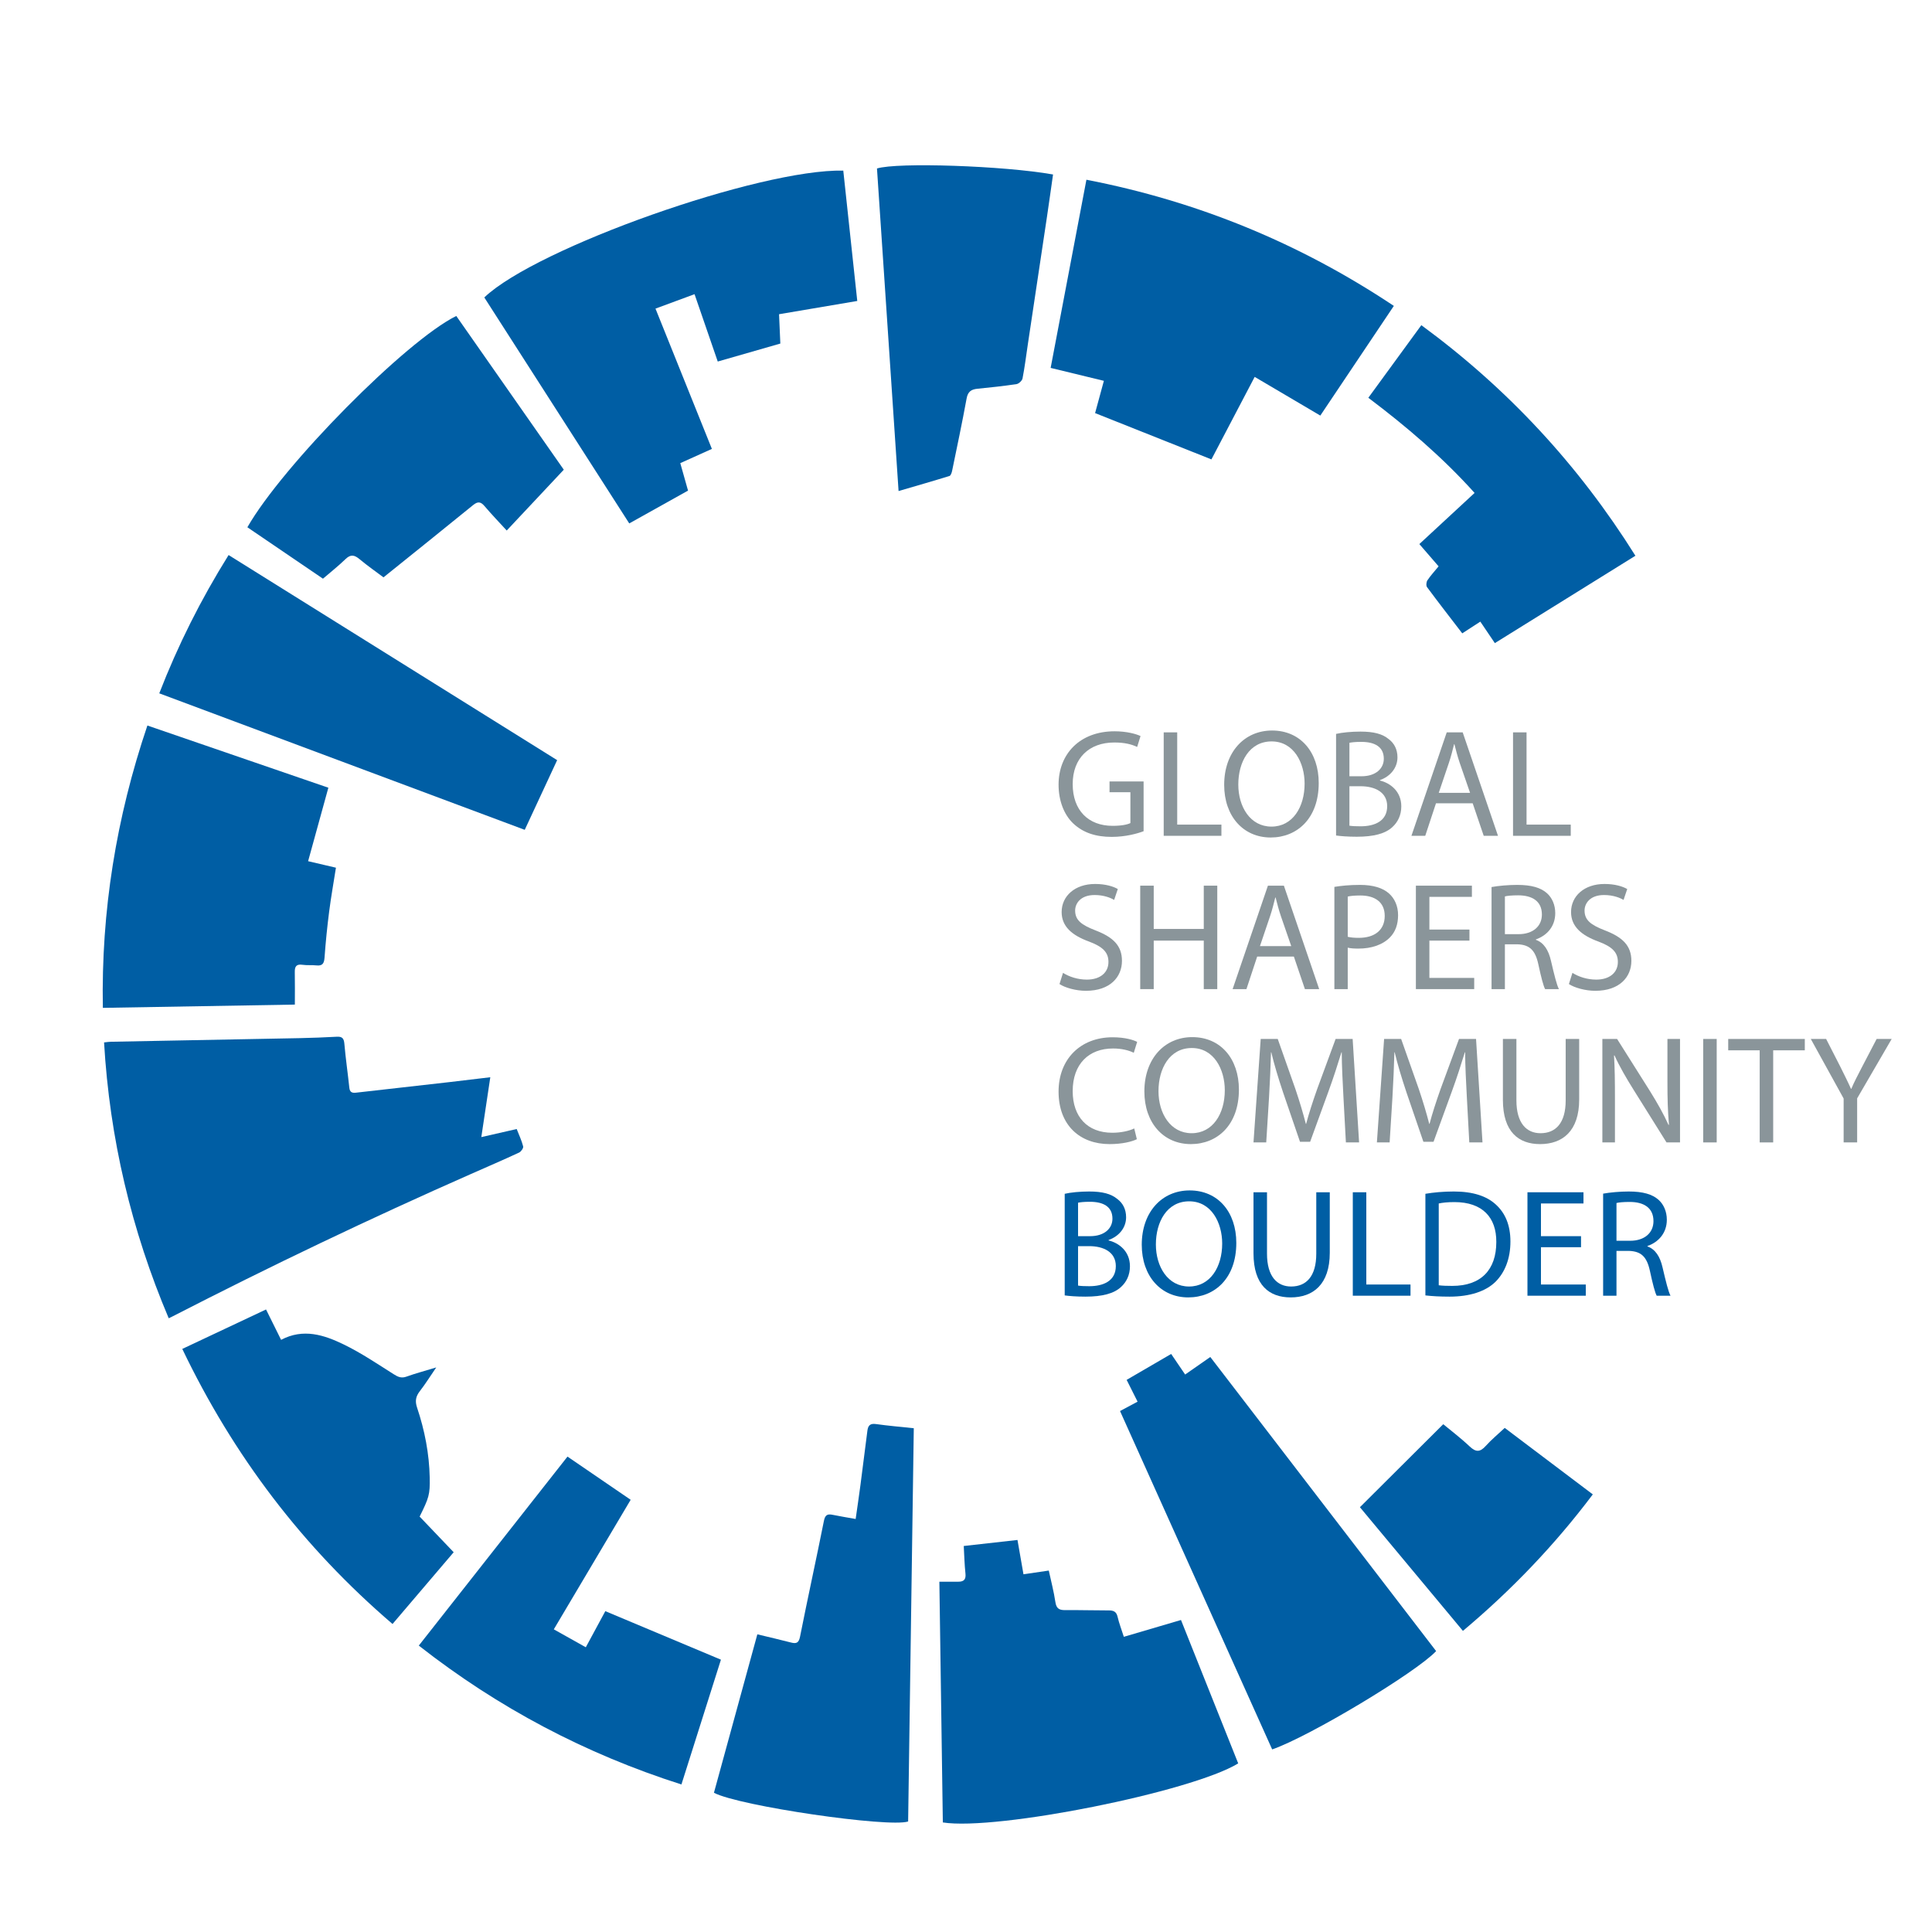
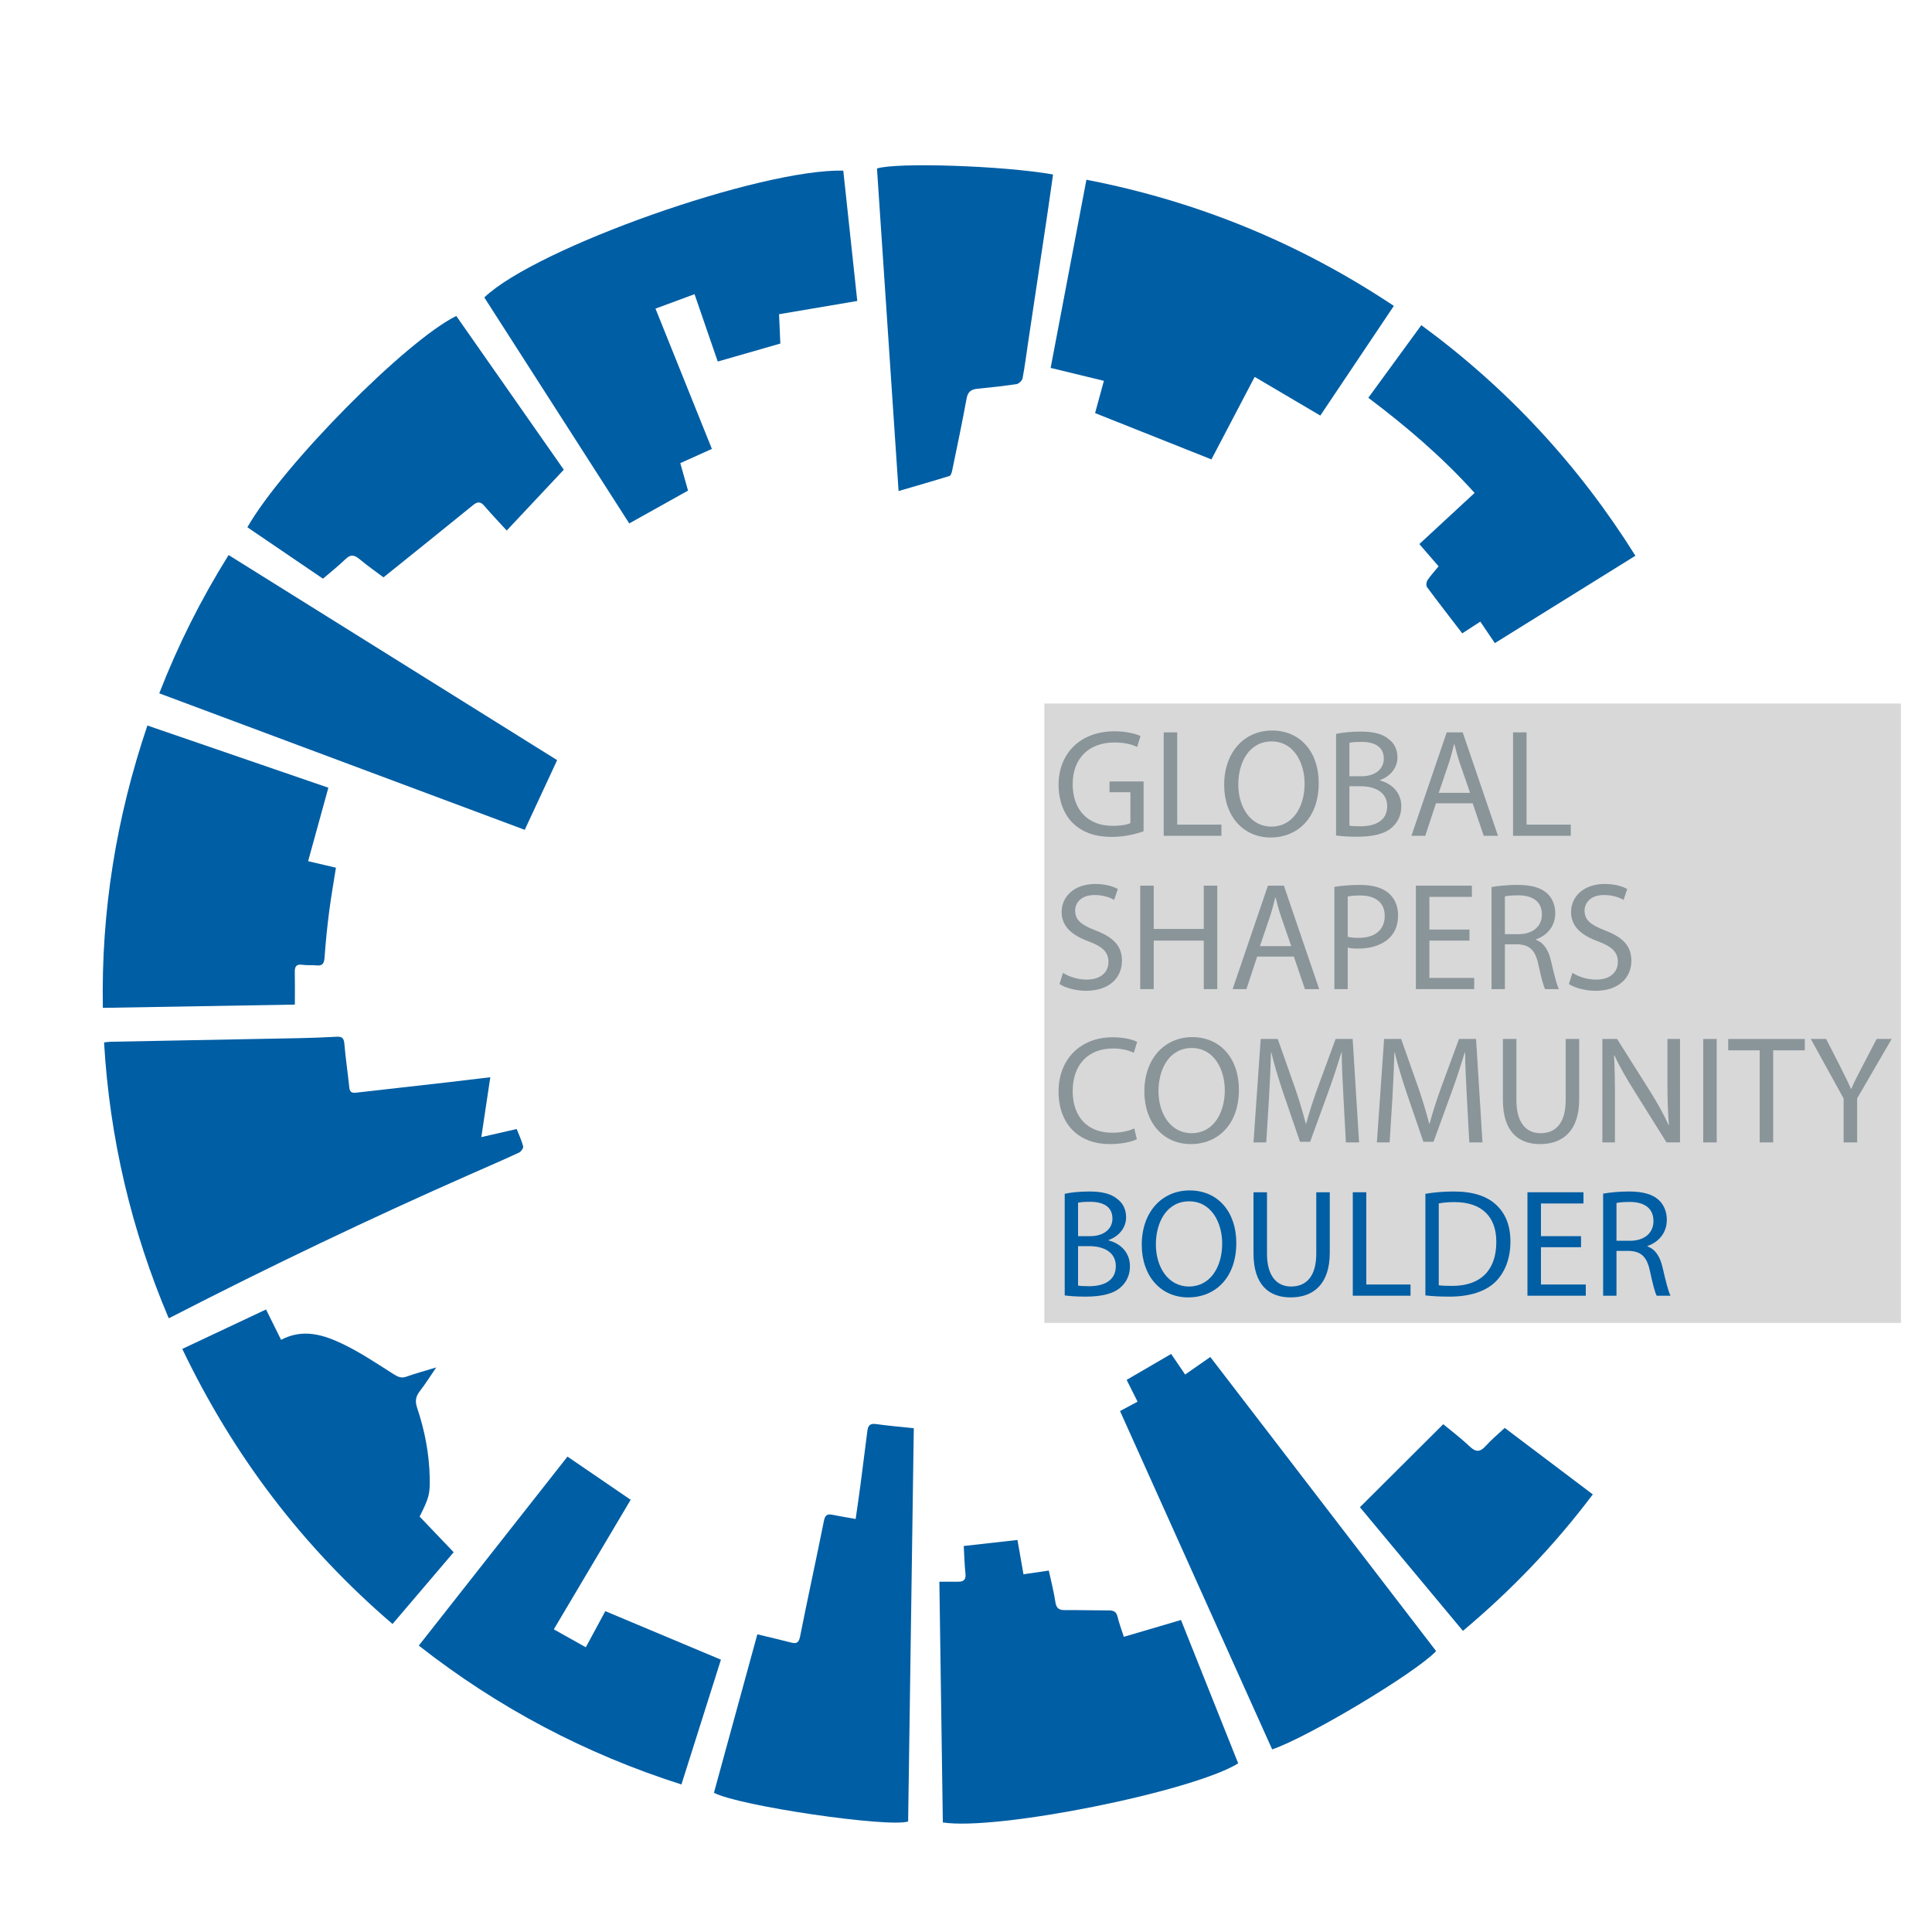
- <svg xmlns="http://www.w3.org/2000/svg" viewBox="0 0 1056 1056" height="1056" width="1056" xml:space="preserve" id="svg2" version="1.1">
-   <defs id="defs6">
-     <clipPath id="clipPath18" clipPathUnits="userSpaceOnUse">
-       <path id="path16" d="M 0,792 H 792 V 0 H 0 Z" />
-     </clipPath>
-   </defs>
+ <svg xmlns="http://www.w3.org/2000/svg" id="svg2" width="1056" height="1056" viewBox="0 0 1056 1056">
+   <rect x="570.819" y="384.535" width="468.21" height="338.552" style="fill: rgb(216, 216, 216);" />
  <g transform="matrix(1.333333,0,0,-1.333333,0,1056)" id="g10">
    <g id="g12">
      <g clip-path="url(#clipPath18)" id="g14">
        <g transform="translate(468.8059,451.2563)" id="g20">
          <path id="path22" style="fill:#8a959a;fill-opacity:1;fill-rule:nonzero;stroke:none" d="m 0,0 c -2.454,-0.944 -7.362,-2.328 -13.087,-2.328 -6.419,0 -11.703,1.636 -15.857,5.6 -3.649,3.524 -5.914,9.186 -5.914,15.793 0,12.647 8.746,21.896 22.966,21.896 4.908,0 8.809,-1.069 10.633,-1.95 l -1.384,-4.468 c -2.265,1.07 -5.096,1.825 -9.374,1.825 -10.319,0 -17.052,-6.418 -17.052,-17.051 0,-10.76 6.417,-17.115 16.36,-17.115 3.585,0 6.039,0.504 7.298,1.133 v 12.647 h -8.557 v 4.405 H 0 Z" />
        </g>
        <g transform="translate(477.0476,491.7772)" id="g24">
          <path id="path26" style="fill:#8a959a;fill-opacity:1;fill-rule:nonzero;stroke:none" d="m 0,0 h 5.537 v -37.815 h 18.121 v -4.593 H 0 Z" />
        </g>
        <g transform="translate(507.6264,470.3842)" id="g28">
          <path id="path30" style="fill:#8a959a;fill-opacity:1;fill-rule:nonzero;stroke:none" d="m 0,0 c 0,-9.124 4.908,-17.24 13.59,-17.24 8.684,0 13.592,7.991 13.592,17.618 0,8.494 -4.405,17.303 -13.528,17.303 C 4.53,17.681 0,9.249 0,0 m 32.97,0.629 c 0,-14.534 -8.872,-22.336 -19.694,-22.336 -11.263,0 -19.065,8.745 -19.065,21.581 0,13.465 8.306,22.274 19.631,22.274 11.64,0 19.128,-8.872 19.128,-21.519" />
        </g>
        <g transform="translate(553.1798,453.5218)" id="g32">
          <path id="path34" style="fill:#8a959a;fill-opacity:1;fill-rule:nonzero;stroke:none" d="m 0,0 c 1.133,-0.189 2.643,-0.252 4.593,-0.252 5.663,0 10.886,2.077 10.886,8.243 0,5.725 -4.971,8.179 -10.948,8.179 H 0 Z m 0,20.26 h 4.971 c 5.725,0 9.124,3.083 9.124,7.173 0,4.908 -3.713,6.921 -9.25,6.921 -2.517,0 -3.964,-0.189 -4.845,-0.378 z m -5.473,17.366 c 2.39,0.566 6.228,0.944 10.004,0.944 5.473,0 8.997,-0.944 11.577,-3.083 2.202,-1.636 3.586,-4.153 3.586,-7.488 0,-4.153 -2.768,-7.739 -7.172,-9.312 v -0.189 c 4.026,-0.944 8.745,-4.278 8.745,-10.57 0,-3.649 -1.447,-6.481 -3.649,-8.495 -2.895,-2.705 -7.676,-3.964 -14.598,-3.964 -3.774,0 -6.669,0.252 -8.493,0.504 z" />
        </g>
        <g transform="translate(602.6345,466.9866)" id="g36">
          <path id="path38" style="fill:#8a959a;fill-opacity:1;fill-rule:nonzero;stroke:none" d="m 0,0 -4.216,12.206 c -0.944,2.769 -1.573,5.286 -2.202,7.74 H -6.544 C -7.173,17.492 -7.803,14.849 -8.684,12.27 L -12.836,0 Z m -13.968,-4.279 -4.405,-13.339 h -5.663 L -9.564,24.791 H -3.02 L 11.451,-17.618 H 5.6 L 1.07,-4.279 Z" />
        </g>
        <g transform="translate(620.2517,491.7772)" id="g40">
          <path id="path42" style="fill:#8a959a;fill-opacity:1;fill-rule:nonzero;stroke:none" d="m 0,0 h 5.537 v -37.815 h 18.121 v -4.593 H 0 Z" />
        </g>
        <g transform="translate(435.7732,393.1945)" id="g44">
          <path id="path46" style="fill:#8a959a;fill-opacity:1;fill-rule:nonzero;stroke:none" d="m 0,0 c 2.454,-1.573 5.977,-2.769 9.752,-2.769 5.6,0 8.872,2.958 8.872,7.236 0,3.901 -2.265,6.23 -7.991,8.369 -6.921,2.516 -11.199,6.166 -11.199,12.08 0,6.607 5.474,11.515 13.716,11.515 4.278,0 7.488,-1.007 9.312,-2.077 l -1.51,-4.467 C 19.631,30.705 16.8,31.9 12.962,31.9 7.173,31.9 4.97,28.44 4.97,25.545 c 0,-3.964 2.581,-5.914 8.432,-8.179 7.172,-2.769 10.759,-6.229 10.759,-12.458 0,-6.544 -4.782,-12.27 -14.786,-12.27 -4.09,0 -8.557,1.259 -10.822,2.769 z" />
        </g>
        <g transform="translate(472.9575,428.9332)" id="g48">
          <path id="path50" style="fill:#8a959a;fill-opacity:1;fill-rule:nonzero;stroke:none" d="M 0,0 V -17.744 H 20.512 V 0 h 5.538 v -42.408 h -5.538 v 19.882 H 0 V -42.408 H -5.537 V 0 Z" />
        </g>
        <g transform="translate(529.3339,404.1426)" id="g52">
          <path id="path54" style="fill:#8a959a;fill-opacity:1;fill-rule:nonzero;stroke:none" d="m 0,0 -4.216,12.206 c -0.944,2.769 -1.573,5.286 -2.202,7.74 H -6.544 C -7.173,17.492 -7.803,14.849 -8.684,12.27 L -12.836,0 Z m -13.968,-4.279 -4.405,-13.339 h -5.663 L -9.564,24.791 H -3.02 L 11.451,-17.618 H 5.6 L 1.07,-4.279 Z" />
        </g>
        <g transform="translate(552.4877,407.9807)" id="g56">
          <path id="path58" style="fill:#8a959a;fill-opacity:1;fill-rule:nonzero;stroke:none" d="m 0,0 c 1.196,-0.315 2.706,-0.44 4.531,-0.44 6.606,0 10.633,3.272 10.633,8.997 0,5.663 -4.027,8.369 -10.004,8.369 -2.391,0 -4.216,-0.189 -5.16,-0.441 z m -5.473,20.449 c 2.642,0.44 6.103,0.818 10.507,0.818 5.411,0 9.375,-1.259 11.892,-3.524 2.265,-2.013 3.713,-5.096 3.713,-8.871 0,-3.839 -1.133,-6.859 -3.273,-9.061 C 14.409,-3.272 9.753,-4.845 4.405,-4.845 2.769,-4.845 1.259,-4.782 0,-4.467 v -16.989 h -5.473 z" />
        </g>
        <g transform="translate(602.3833,406.4077)" id="g60">
          <path id="path62" style="fill:#8a959a;fill-opacity:1;fill-rule:nonzero;stroke:none" d="M 0,0 H -16.423 V -15.289 H 1.95 v -4.594 H -21.959 V 22.526 H 1.006 V 17.932 H -16.423 V 4.53 L 0,4.53 Z" />
        </g>
        <g transform="translate(616.916,409.0504)" id="g64">
          <path id="path66" style="fill:#8a959a;fill-opacity:1;fill-rule:nonzero;stroke:none" d="m 0,0 h 5.6 c 5.852,0 9.564,3.209 9.564,8.054 0,5.474 -3.964,7.865 -9.752,7.865 C 2.769,15.919 0.944,15.73 0,15.478 Z m -5.473,19.316 c 2.768,0.504 6.795,0.881 10.507,0.881 5.851,0 9.689,-1.132 12.27,-3.46 2.076,-1.888 3.335,-4.782 3.335,-8.117 0,-5.537 -3.524,-9.249 -7.929,-10.759 v -0.189 c 3.209,-1.133 5.159,-4.153 6.167,-8.557 1.384,-5.915 2.39,-10.005 3.271,-11.641 h -5.663 c -0.692,1.259 -1.635,4.845 -2.768,10.13 -1.259,5.852 -3.586,8.054 -8.557,8.243 H 0 v -18.373 h -5.473 z" />
        </g>
        <g transform="translate(644.6009,393.1945)" id="g68">
          <path id="path70" style="fill:#8a959a;fill-opacity:1;fill-rule:nonzero;stroke:none" d="m 0,0 c 2.454,-1.573 5.977,-2.769 9.752,-2.769 5.6,0 8.872,2.958 8.872,7.236 0,3.901 -2.265,6.23 -7.991,8.369 -6.921,2.516 -11.199,6.166 -11.199,12.08 0,6.607 5.474,11.515 13.716,11.515 4.278,0 7.488,-1.007 9.312,-2.077 l -1.51,-4.467 C 19.631,30.705 16.8,31.9 12.962,31.9 7.173,31.9 4.97,28.44 4.97,25.545 c 0,-3.964 2.581,-5.914 8.432,-8.179 7.172,-2.769 10.759,-6.229 10.759,-12.458 0,-6.544 -4.782,-12.27 -14.786,-12.27 -4.09,0 -8.557,1.259 -10.822,2.769 z" />
        </g>
        <g transform="translate(466.0377,325.0019)" id="g72">
          <path id="path74" style="fill:#8a959a;fill-opacity:1;fill-rule:nonzero;stroke:none" d="m 0,0 c -1.951,-1.006 -6.041,-2.013 -11.2,-2.013 -11.955,0 -20.89,7.551 -20.89,21.519 0,13.339 8.998,22.274 22.149,22.274 5.222,0 8.619,-1.133 10.067,-1.888 l -1.385,-4.468 c -2.013,1.007 -4.971,1.762 -8.494,1.762 -9.941,0 -16.548,-6.355 -16.548,-17.492 0,-10.444 5.978,-17.051 16.233,-17.051 3.398,0 6.796,0.692 8.998,1.762 z" />
        </g>
        <g transform="translate(474.9081,344.6963)" id="g76">
          <path id="path78" style="fill:#8a959a;fill-opacity:1;fill-rule:nonzero;stroke:none" d="m 0,0 c 0,-9.124 4.908,-17.241 13.59,-17.241 8.684,0 13.592,7.992 13.592,17.619 0,8.493 -4.405,17.303 -13.528,17.303 C 4.53,17.681 0,9.249 0,0 m 32.97,0.629 c 0,-14.535 -8.872,-22.336 -19.694,-22.336 -11.262,0 -19.065,8.745 -19.065,21.581 0,13.465 8.306,22.273 19.631,22.273 11.64,0 19.128,-8.871 19.128,-21.518" />
        </g>
        <g transform="translate(550.7269,342.3057)" id="g80">
          <path id="path82" style="fill:#8a959a;fill-opacity:1;fill-rule:nonzero;stroke:none" d="M 0,0 C -0.315,5.914 -0.692,13.087 -0.692,18.309 H -0.819 C -2.328,13.402 -4.027,8.054 -6.166,2.202 l -7.488,-20.575 h -4.153 l -6.921,20.197 c -2.014,6.041 -3.649,11.452 -4.845,16.485 h -0.126 c -0.125,-5.285 -0.44,-12.332 -0.818,-18.75 l -1.133,-18.184 h -5.222 l 2.957,42.409 h 6.984 l 7.237,-20.512 c 1.761,-5.223 3.146,-9.879 4.279,-14.283 h 0.125 c 1.132,4.278 2.643,8.934 4.53,14.283 l 7.551,20.512 H 3.775 L 6.417,-18.625 H 1.006 Z" />
        </g>
        <g transform="translate(601.3126,342.3057)" id="g84">
          <path id="path86" style="fill:#8a959a;fill-opacity:1;fill-rule:nonzero;stroke:none" d="M 0,0 C -0.315,5.914 -0.692,13.087 -0.692,18.309 H -0.819 C -2.328,13.402 -4.027,8.054 -6.166,2.202 l -7.488,-20.575 h -4.153 l -6.921,20.197 c -2.014,6.041 -3.649,11.452 -4.845,16.485 h -0.126 c -0.125,-5.285 -0.44,-12.332 -0.817,-18.75 l -1.134,-18.184 h -5.222 l 2.957,42.409 h 6.984 l 7.237,-20.512 c 1.761,-5.223 3.146,-9.879 4.279,-14.283 h 0.125 c 1.132,4.278 2.643,8.934 4.53,14.283 l 7.551,20.512 H 3.775 L 6.418,-18.625 H 1.006 Z" />
        </g>
        <g transform="translate(621.634,366.0893)" id="g88">
          <path id="path90" style="fill:#8a959a;fill-opacity:1;fill-rule:nonzero;stroke:none" d="m 0,0 v -25.168 c 0,-9.439 4.216,-13.466 9.879,-13.466 6.229,0 10.319,4.154 10.319,13.466 V 0 h 5.536 v -24.791 c 0,-13.024 -6.857,-18.309 -16.044,-18.309 -8.683,0 -15.227,4.907 -15.227,18.12 l 0,24.98 z" />
        </g>
        <g transform="translate(656.8685,323.681)" id="g92">
          <path id="path94" style="fill:#8a959a;fill-opacity:1;fill-rule:nonzero;stroke:none" d="M 0,0 V 42.408 H 6.04 L 19.568,20.952 c 3.083,-4.97 5.6,-9.438 7.55,-13.779 l 0.189,0.063 c -0.503,5.662 -0.63,10.822 -0.63,17.429 v 17.743 h 5.16 L 31.837,0 H 26.3 L 12.835,21.519 C 9.878,26.238 7.046,31.082 4.97,35.675 L 4.781,35.613 C 5.097,30.264 5.159,25.168 5.159,18.121 V 0 Z" />
        </g>
        <path id="path96" style="fill:#8a959a;fill-opacity:1;fill-rule:nonzero;stroke:none" d="m 703.742,323.681 h -5.537 v 42.408 h 5.537 z" />
        <g transform="translate(721.36,361.4326)" id="g98">
          <path id="path100" style="fill:#8a959a;fill-opacity:1;fill-rule:nonzero;stroke:none" d="M 0,0 H -12.899 V 4.657 H 18.498 V 0 H 5.537 V -37.752 H 0 Z" />
        </g>
        <g transform="translate(755.7769,323.681)" id="g102">
          <path id="path104" style="fill:#8a959a;fill-opacity:1;fill-rule:nonzero;stroke:none" d="m 0,0 v 17.995 l -13.465,24.413 h 6.292 L -1.195,30.705 C 0.378,27.496 1.699,24.917 3.02,21.96 h 0.126 c 1.132,2.768 2.643,5.536 4.278,8.745 l 6.104,11.703 h 6.165 L 5.537,18.058 V 0 Z" />
        </g>
        <g transform="translate(441.9387,264.9895)" id="g106">
          <path id="path108" style="fill:#005ea4;fill-opacity:1;fill-rule:nonzero;stroke:none" d="m 0,0 c 1.133,-0.189 2.643,-0.251 4.593,-0.251 5.664,0 10.886,2.076 10.886,8.242 0,5.726 -4.971,8.18 -10.948,8.18 H 0 Z m 0,20.261 h 4.971 c 5.726,0 9.124,3.083 9.124,7.173 0,4.908 -3.713,6.921 -9.25,6.921 -2.517,0 -3.964,-0.189 -4.845,-0.378 z m -5.473,17.365 c 2.39,0.567 6.228,0.944 10.004,0.944 5.473,0 8.997,-0.944 11.577,-3.082 2.202,-1.637 3.586,-4.154 3.586,-7.489 0,-4.152 -2.768,-7.738 -7.172,-9.311 V 18.499 C 16.548,17.555 21.267,14.22 21.267,7.928 21.267,4.279 19.82,1.447 17.618,-0.566 14.723,-3.272 9.942,-4.53 3.02,-4.53 c -3.774,0 -6.669,0.252 -8.493,0.503 z" />
        </g>
        <g transform="translate(473.8384,281.8524)" id="g110">
          <path id="path112" style="fill:#005ea4;fill-opacity:1;fill-rule:nonzero;stroke:none" d="m 0,0 c 0,-9.124 4.908,-17.241 13.59,-17.241 8.684,0 13.592,7.992 13.592,17.619 0,8.493 -4.405,17.303 -13.528,17.303 C 4.53,17.681 0,9.249 0,0 m 32.97,0.629 c 0,-14.535 -8.872,-22.336 -19.694,-22.336 -11.263,0 -19.065,8.745 -19.065,21.581 0,13.465 8.306,22.273 19.631,22.273 11.64,0 19.128,-8.871 19.128,-21.518" />
        </g>
        <g transform="translate(519.3917,303.2454)" id="g114">
          <path id="path116" style="fill:#005ea4;fill-opacity:1;fill-rule:nonzero;stroke:none" d="m 0,0 v -25.168 c 0,-9.439 4.216,-13.466 9.879,-13.466 6.229,0 10.319,4.154 10.319,13.466 V 0 h 5.536 v -24.791 c 0,-13.024 -6.857,-18.309 -16.044,-18.309 -8.683,0 -15.227,4.907 -15.227,18.12 l 0,24.98 z" />
        </g>
        <g transform="translate(554.563,303.2454)" id="g118">
          <path id="path120" style="fill:#005ea4;fill-opacity:1;fill-rule:nonzero;stroke:none" d="m 0,0 h 5.537 v -37.815 h 18.121 v -4.593 H 0 Z" />
        </g>
        <g transform="translate(589.7966,265.116)" id="g122">
          <path id="path124" style="fill:#005ea4;fill-opacity:1;fill-rule:nonzero;stroke:none" d="m 0,0 c 1.385,-0.189 3.398,-0.252 5.538,-0.252 11.766,0 18.058,6.544 18.058,17.995 0.062,10.004 -5.6,16.359 -17.178,16.359 C 3.587,34.102 1.447,33.85 0,33.536 Z m -5.473,37.5 c 3.334,0.566 7.298,0.944 11.639,0.944 7.865,0 13.465,-1.888 17.178,-5.286 3.838,-3.46 6.04,-8.368 6.04,-15.226 0,-6.921 -2.202,-12.584 -6.104,-16.486 -4.026,-3.963 -10.57,-6.103 -18.812,-6.103 -3.964,0 -7.173,0.189 -9.941,0.504 z" />
        </g>
        <g transform="translate(648.1227,280.7194)" id="g126">
          <path id="path128" style="fill:#005ea4;fill-opacity:1;fill-rule:nonzero;stroke:none" d="M 0,0 H -16.423 V -15.289 H 1.95 v -4.593 H -21.96 V 22.526 H 1.006 V 17.933 H -16.423 V 4.531 L 0,4.531 Z" />
        </g>
        <g transform="translate(662.6562,283.3621)" id="g130">
          <path id="path132" style="fill:#005ea4;fill-opacity:1;fill-rule:nonzero;stroke:none" d="m 0,0 h 5.6 c 5.852,0 9.564,3.209 9.564,8.054 0,5.474 -3.964,7.865 -9.752,7.865 -2.643,0 -4.468,-0.188 -5.412,-0.44 z m -5.473,19.317 c 2.768,0.503 6.795,0.881 10.507,0.881 5.851,0 9.689,-1.133 12.27,-3.461 2.076,-1.887 3.335,-4.782 3.335,-8.117 0,-5.536 -3.524,-9.249 -7.929,-10.759 v -0.188 c 3.21,-1.133 5.159,-4.154 6.167,-8.557 1.384,-5.916 2.39,-10.005 3.271,-11.641 h -5.663 c -0.692,1.259 -1.635,4.844 -2.768,10.13 -1.259,5.852 -3.586,8.054 -8.557,8.243 H 0 v -18.373 h -5.473 z" />
        </g>
        <g transform="translate(42.6595,364.6731)" id="g134">
          <path id="path136" style="fill:#005ea4;fill-opacity:1;fill-rule:nonzero;stroke:none" d="m 0,0 c 1.179,0.121 1.937,0.254 2.696,0.268 25.858,0.499 51.717,0.972 77.574,1.488 5.053,0.101 10.106,0.307 15.153,0.576 2.136,0.114 2.889,-0.613 3.08,-2.825 0.52,-6.035 1.411,-12.037 2.037,-18.064 0.191,-1.842 1.104,-2.231 2.698,-2.05 12.827,1.46 25.657,2.892 38.483,4.356 5.54,0.632 11.075,1.316 16.612,1.977 -1.233,-8.221 -2.405,-16.036 -3.68,-24.54 5.315,1.214 9.743,2.225 14.5,3.312 0.919,-2.354 2.024,-4.677 2.652,-7.123 0.175,-0.681 -0.859,-2.154 -1.677,-2.534 -6.521,-3.023 -13.123,-5.871 -19.701,-8.771 -41.428,-18.266 -82.263,-37.775 -122.528,-58.478 -0.293,-0.151 -0.594,-0.287 -1.395,-0.672 C 11.17,-76.885 2.301,-39.343 0,0" />
        </g>
        <g transform="translate(345.6936,722.0623)" id="g138">
          <path id="path140" style="fill:#005ea4;fill-opacity:1;fill-rule:nonzero;stroke:none" d="m 0,0 c 1.918,-17.88 3.817,-35.583 5.732,-53.44 -10.882,-1.845 -21.34,-3.617 -32.064,-5.434 0.188,-4.279 0.354,-8.067 0.527,-12.026 -8.451,-2.428 -16.81,-4.829 -25.658,-7.37 -3.118,9.052 -6.234,18.098 -9.51,27.61 -5.335,-1.97 -10.44,-3.854 -16.013,-5.912 7.755,-19.289 15.393,-38.287 23.123,-57.514 -4.298,-1.935 -8.461,-3.808 -12.956,-5.832 1.082,-3.833 2.131,-7.555 3.177,-11.261 -8.032,-4.485 -15.935,-8.897 -24.095,-13.453 -19.82,30.898 -39.638,61.792 -59.422,92.634 C -125.87,-31.654 -34.294,0.738 0,0" />
        </g>
        <g transform="translate(484.1307,127.9028)" id="g142">
          <path id="path144" style="fill:#005ea4;fill-opacity:1;fill-rule:nonzero;stroke:none" d="M 0,0 C 7.84,-19.647 15.653,-39.228 23.457,-58.784 4.392,-70.447 -75.515,-86.475 -97.626,-82.992 c -0.47,32.617 -0.94,65.3 -1.421,98.691 2.738,0 5.272,0.003 7.805,-10e-4 2.276,-0.003 3.147,0.975 2.888,3.361 -0.398,3.655 -0.473,7.344 -0.699,11.278 7.502,0.841 14.608,1.638 22.026,2.469 0.796,-4.553 1.58,-9.042 2.458,-14.069 3.348,0.493 6.613,0.973 10.375,1.526 0.927,-4.297 2.064,-8.59 2.715,-12.955 0.396,-2.649 1.613,-3.283 4.028,-3.26 5.96,0.058 11.922,-0.131 17.884,-0.123 1.945,0.003 3.101,-0.522 3.581,-2.626 0.594,-2.603 1.577,-5.117 2.559,-8.191 C -15.675,-4.611 -8.091,-2.38 0,0" />
        </g>
        <g transform="translate(448.9193,622.6557)" id="g146">
          <path id="path148" style="fill:#005ea4;fill-opacity:1;fill-rule:nonzero;stroke:none" d="m 0,0 c 1.055,3.875 2.256,8.285 3.602,13.226 -7.243,1.759 -14.268,3.465 -21.822,5.3 4.879,25.666 9.747,51.27 14.665,77.141 C 42.08,86.812 83.817,69.686 122.469,43.945 112.368,28.877 102.381,13.982 92.326,-1.017 83.366,4.265 74.609,9.427 65.42,14.844 59.28,3.133 53.364,-8.153 47.689,-18.978 31.729,-12.627 15.953,-6.349 0,0" />
        </g>
        <g transform="translate(485.8361,228.5302)" id="g150">
          <path id="path152" style="fill:#005ea4;fill-opacity:1;fill-rule:nonzero;stroke:none" d="m 0,0 c 3.601,2.51 6.818,4.753 10.313,7.188 30.903,-40.247 61.747,-80.418 92.577,-120.569 -8.296,-8.818 -52.03,-35.077 -67.213,-40.297 -20.736,46.116 -41.49,92.271 -62.37,138.706 2.399,1.283 4.712,2.519 7.193,3.845 -1.553,3.094 -2.992,5.961 -4.485,8.936 6.159,3.584 12.057,7.016 18.255,10.623 C -3.926,5.777 -2.064,3.038 0,0" />
        </g>
        <g transform="translate(126.3063,438.9666)" id="g154">
          <path id="path156" style="fill:#005ea4;fill-opacity:1;fill-rule:nonzero;stroke:none" d="M 0,0 C 4.317,-1.01 7.783,-1.821 11.408,-2.669 10.453,-8.767 9.39,-14.698 8.626,-20.668 7.828,-26.897 7.193,-33.155 6.743,-39.419 c -0.171,-2.368 -0.739,-3.586 -3.335,-3.304 -1.894,0.206 -3.842,-0.022 -5.721,0.253 -2.485,0.365 -3.197,-0.678 -3.148,-2.97 0.091,-4.27 0.026,-8.543 0.026,-13.346 -26.193,-0.447 -52.203,-0.89 -78.71,-1.342 -0.722,39.605 5.475,77.979 18.262,115.745 C -41.006,47.067 -16.372,38.599 8.302,30.118 5.506,19.973 2.809,10.189 0,0" />
        </g>
        <g transform="translate(310.4627,122.0256)" id="g158">
          <path id="path160" style="fill:#005ea4;fill-opacity:1;fill-rule:nonzero;stroke:none" d="m 0,0 c 4.783,-1.155 9.25,-2.174 13.682,-3.328 2.255,-0.587 3.291,-0.307 3.829,2.405 3.146,15.845 6.623,31.625 9.789,47.467 0.497,2.487 1.496,2.877 3.62,2.441 2.95,-0.605 5.927,-1.082 9.385,-1.701 0.679,4.788 1.352,9.285 1.947,13.793 0.985,7.458 1.937,14.92 2.864,22.386 0.268,2.155 1.132,3.075 3.525,2.734 4.997,-0.711 10.037,-1.126 15.493,-1.709 C 63.364,30.95 62.591,-22.842 61.816,-76.727 53.768,-79.302 -7.42,-70.415 -17.793,-64.952 -11.892,-43.412 -5.978,-21.822 0,0" />
        </g>
        <g transform="translate(93.7089,564.4669)" id="g162">
          <path id="path164" style="fill:#005ea4;fill-opacity:1;fill-rule:nonzero;stroke:none" d="m 0,0 c 45.103,-28.156 89.97,-56.165 134.688,-84.081 -4.5,-9.674 -8.881,-19.094 -13.286,-28.565 C 71.583,-94.039 21.707,-75.412 -28.42,-56.69 -20.771,-36.974 -11.35,-18.181 0,0" />
        </g>
        <g transform="translate(171.6793,117.4091)" id="g166">
          <path id="path168" style="fill:#005ea4;fill-opacity:1;fill-rule:nonzero;stroke:none" d="M 0,0 C 20.53,26.094 40.751,51.794 60.957,77.477 69.646,71.537 78.073,65.775 86.855,59.771 76.486,42.294 66.028,24.667 55.346,6.664 59.689,4.229 63.867,1.888 68.464,-0.689 71.27,4.506 73.963,9.491 76.462,14.117 92.212,7.507 107.809,0.963 123.858,-5.772 118.615,-22.336 113.189,-39.476 107.665,-56.929 68.223,-44.359 32.528,-25.484 0,0" />
        </g>
        <g transform="translate(74.7237,239.0261)" id="g170">
          <path id="path172" style="fill:#005ea4;fill-opacity:1;fill-rule:nonzero;stroke:none" d="m 0,0 c 11.697,5.51 22.932,10.802 34.335,16.174 2.112,-4.259 4.094,-8.256 6.173,-12.45 9.091,4.815 17.622,2.01 25.652,-1.883 7.134,-3.458 13.776,-7.957 20.502,-12.208 1.756,-1.11 3.125,-1.751 5.223,-0.997 3.773,1.355 7.662,2.387 12.223,3.773 -2.471,-3.607 -4.445,-6.778 -6.721,-9.715 -1.666,-2.151 -2.041,-4.057 -1.136,-6.753 3.118,-9.295 4.989,-18.875 5.183,-28.71 0.137,-6.927 -0.316,-8.295 -4.134,-15.961 4.562,-4.782 9.127,-9.56 13.956,-14.615 -8.093,-9.497 -16.448,-19.302 -25.068,-29.419 C 49.405,-81.241 20.999,-43.827 0,0" />
        </g>
        <g transform="translate(231.1193,599.4523)" id="g174">
          <path id="path176" style="fill:#005ea4;fill-opacity:1;fill-rule:nonzero;stroke:none" d="m 0,0 c -8.045,-8.576 -15.574,-16.602 -23.391,-24.935 -3.125,3.415 -6.214,6.62 -9.091,10.004 -1.577,1.855 -2.772,1.994 -4.708,0.416 -12.009,-9.788 -24.108,-19.465 -36.718,-29.614 -2.76,2.074 -6.424,4.626 -9.844,7.472 -2.081,1.733 -3.62,2.057 -5.722,0.017 -2.885,-2.799 -6.062,-5.296 -9.249,-8.04 -10.446,7.107 -20.728,14.102 -30.988,21.081 14.493,25.376 65.004,76.468 85.638,86.62 C -29.173,41.715 -14.249,20.375 0,0" />
        </g>
        <g transform="translate(431.683,720.4734)" id="g178">
          <path id="path180" style="fill:#005ea4;fill-opacity:1;fill-rule:nonzero;stroke:none" d="m 0,0 c -0.847,-5.912 -1.642,-11.661 -2.499,-17.402 -2.6,-17.413 -5.225,-34.822 -7.836,-52.233 -0.699,-4.657 -1.268,-9.339 -2.17,-13.957 -0.183,-0.934 -1.514,-2.195 -2.462,-2.339 -5.323,-0.807 -10.686,-1.372 -16.047,-1.907 -2.534,-0.253 -3.908,-1.193 -4.417,-3.974 -1.814,-9.921 -3.908,-19.791 -5.945,-29.67 -0.158,-0.769 -0.547,-1.946 -1.084,-2.112 -6.825,-2.116 -13.697,-4.081 -20.865,-6.175 -2.962,44.245 -5.908,88.255 -8.852,132.226 C -63.967,5.059 -20.194,3.593 0,0" />
        </g>
        <g transform="translate(599.4316,532.3663)" id="g182">
          <path id="path184" style="fill:#005ea4;fill-opacity:1;fill-rule:nonzero;stroke:none" d="m 0,0 c -4.954,6.456 -9.767,12.645 -14.433,18.943 -0.443,0.599 -0.31,2.111 0.152,2.801 1.299,1.943 2.908,3.678 4.586,5.728 -2.665,3.081 -5.201,6.014 -7.893,9.127 7.514,6.955 14.905,13.797 22.647,20.963 -13.191,14.66 -27.892,27.201 -43.559,39.006 7.319,10.028 14.392,19.718 21.725,29.766 C 18.495,100.447 47.612,69.12 70.986,31.812 51.73,19.843 32.69,8.008 13.365,-4.004 11.353,-1.028 9.44,1.802 7.408,4.807 4.824,3.131 2.49,1.616 0,0" />
        </g>
        <g transform="translate(599.7086,123.4365)" id="g186">
          <path id="path188" style="fill:#005ea4;fill-opacity:1;fill-rule:nonzero;stroke:none" d="m 0,0 c -14.582,17.507 -28.886,34.681 -42.227,50.698 11.43,11.386 22.6,22.513 34.156,34.026 2.692,-2.237 6.985,-5.485 10.88,-9.155 2.569,-2.419 4.278,-2.27 6.551,0.259 2.31,2.571 5.013,4.789 7.778,7.381 C 29.211,74.095 41.188,65.054 53.243,55.955 37.584,35.145 19.918,16.733 0,0" />
        </g>
      </g>
    </g>
  </g>
</svg>
